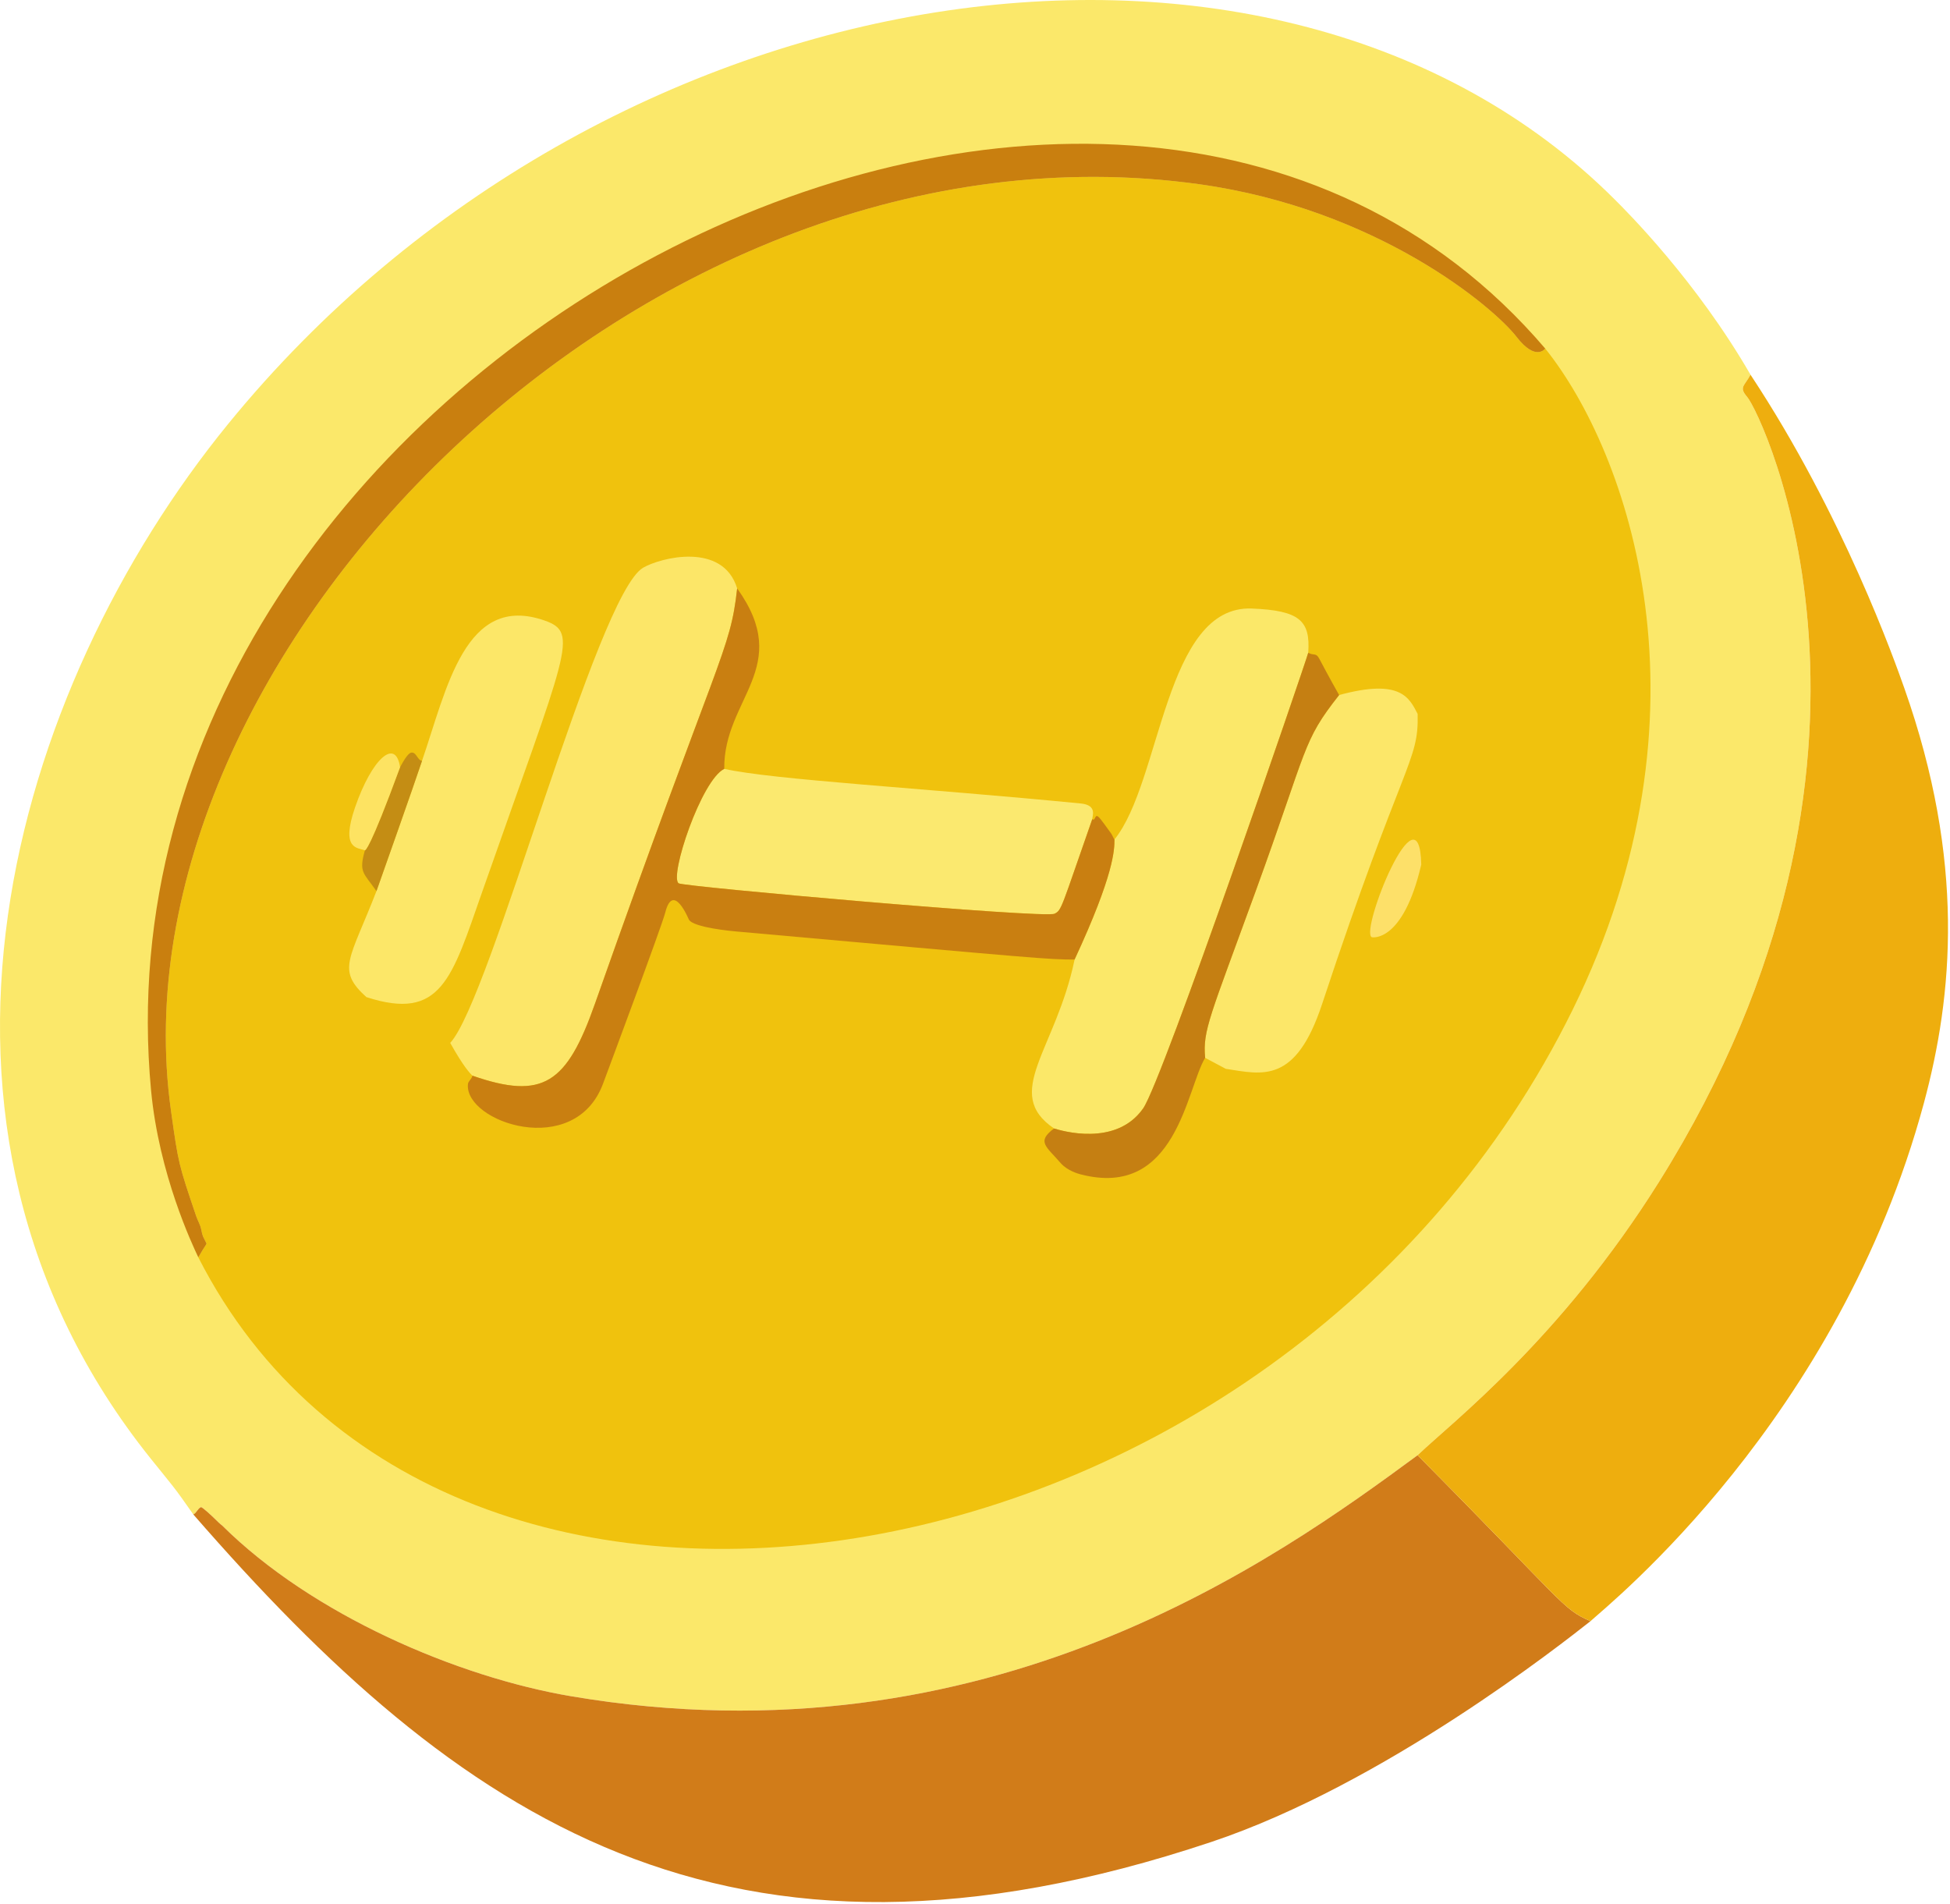
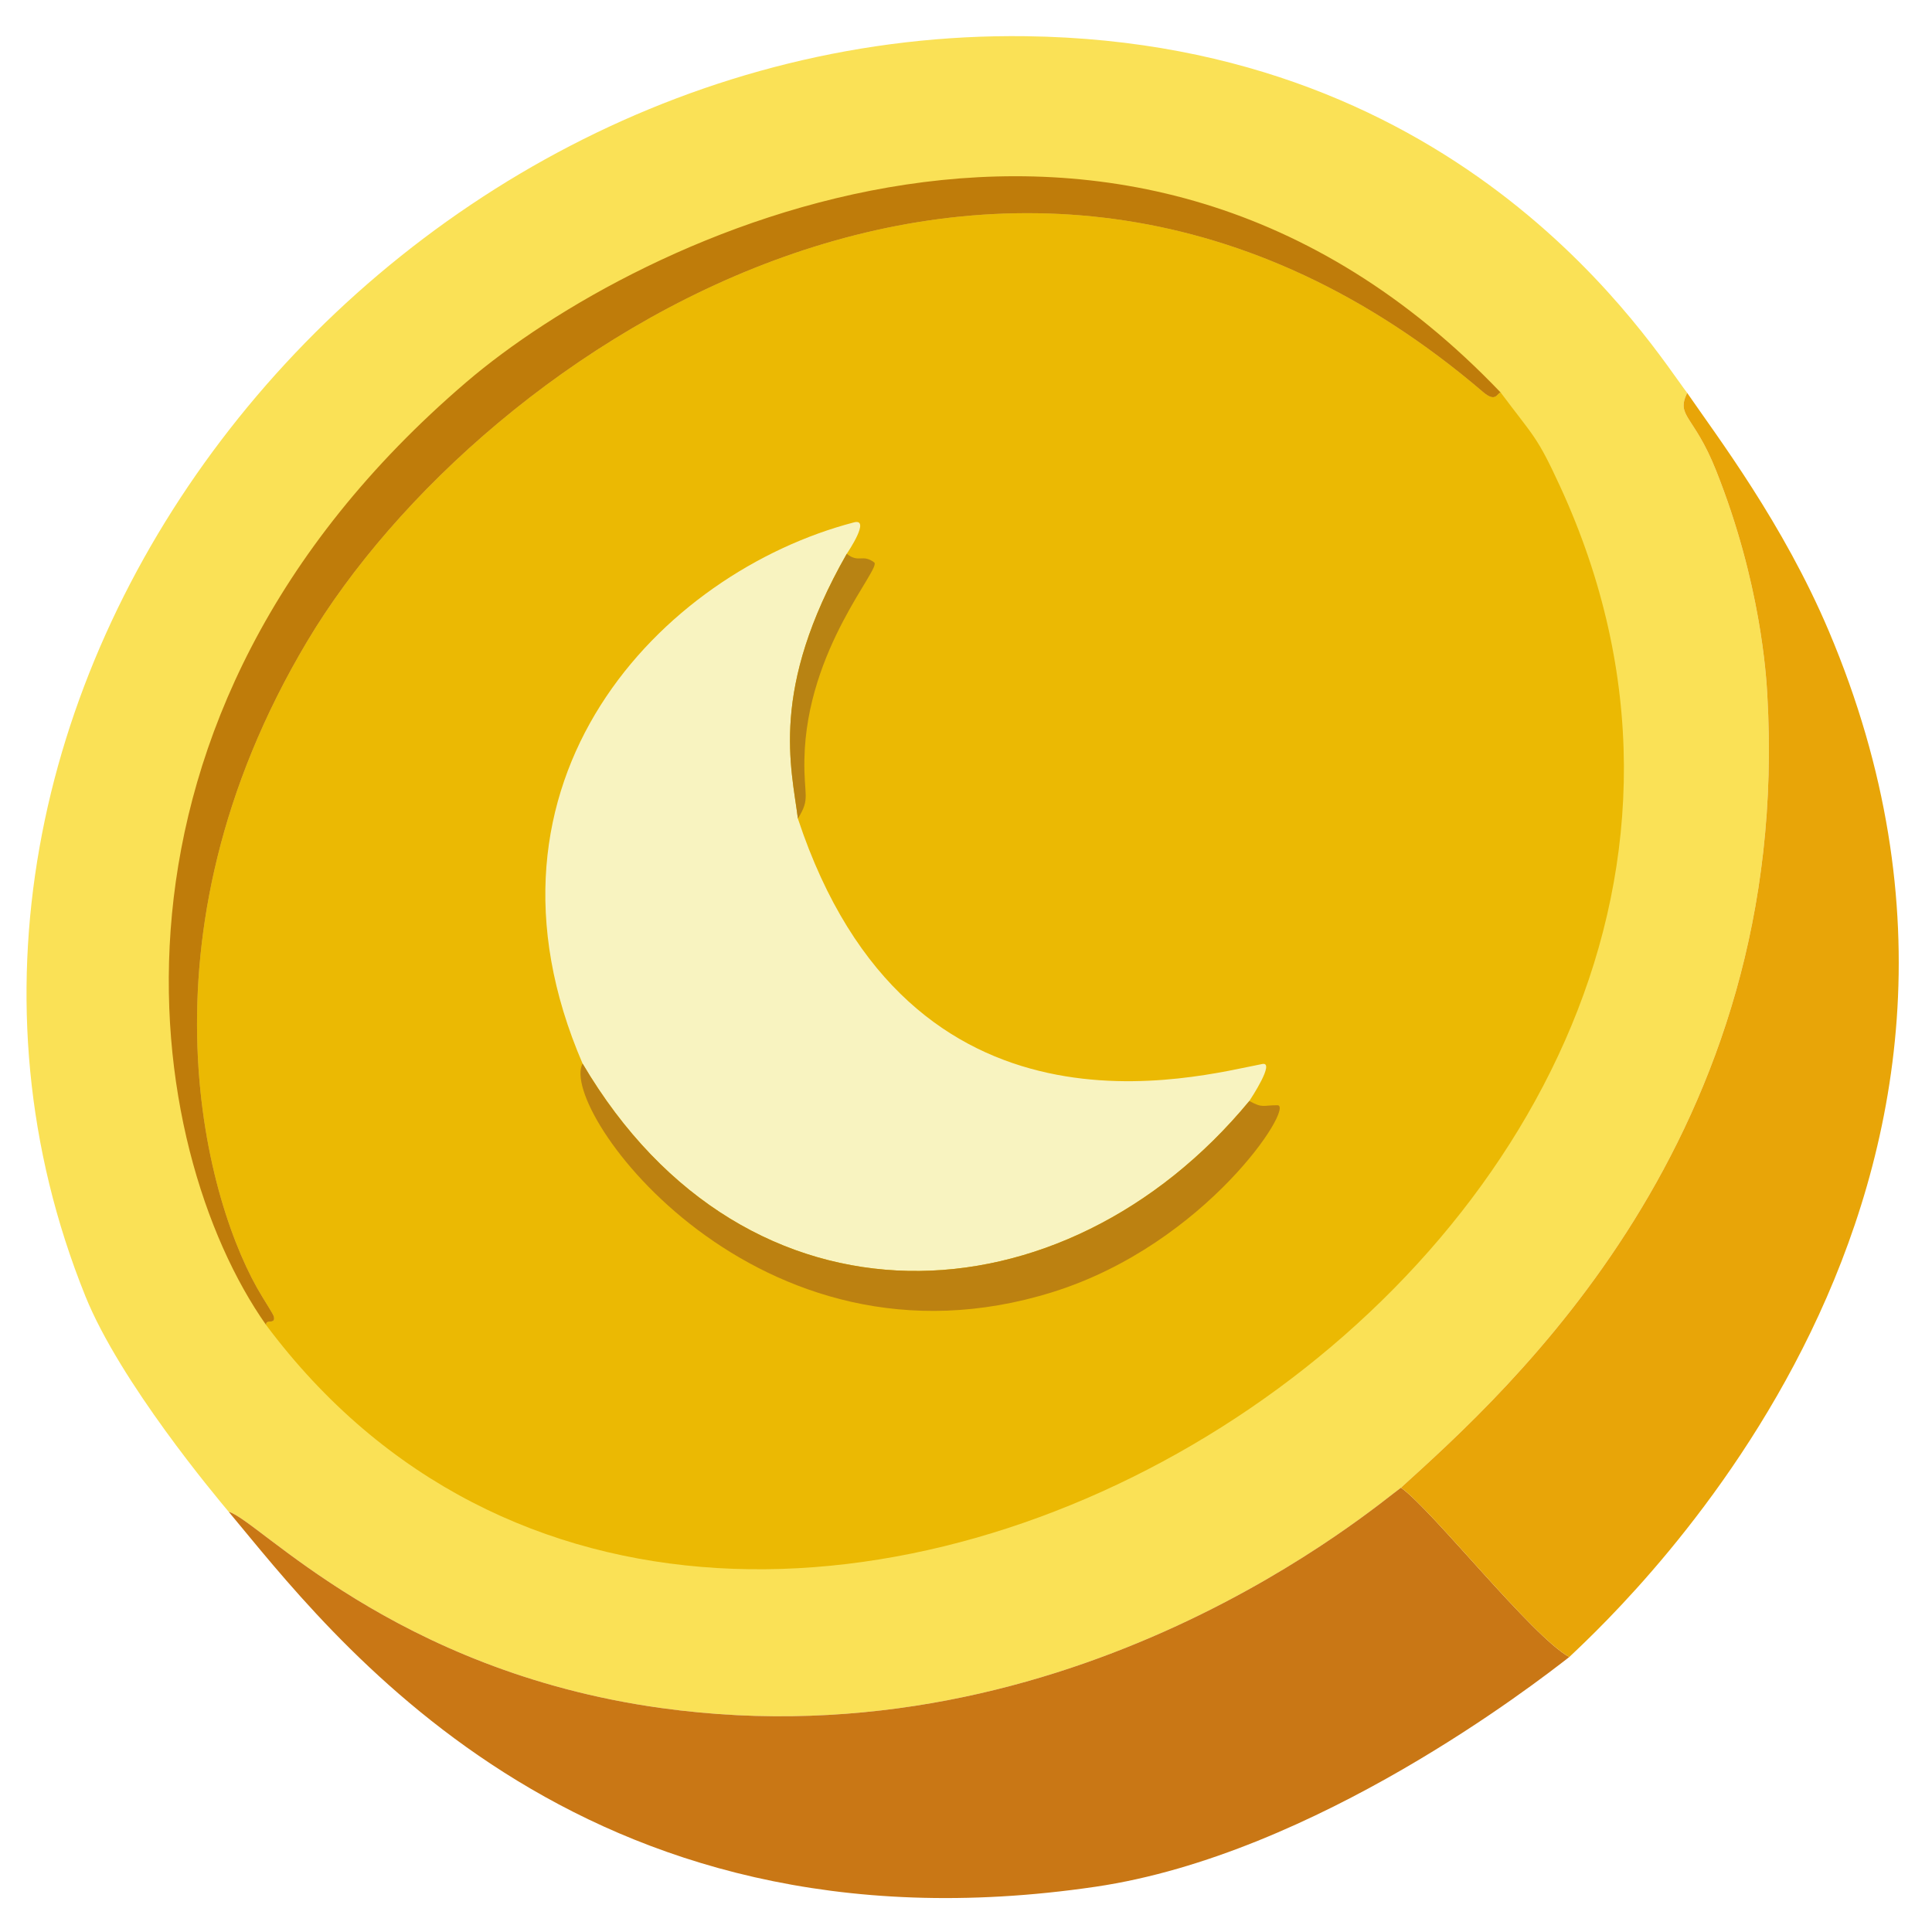
- <svg xmlns="http://www.w3.org/2000/svg" width="100%" height="100%" viewBox="0 0 295 288" version="1.1" xml:space="preserve" style="fill-rule:evenodd;clip-rule:evenodd;stroke-linejoin:round;stroke-miterlimit:2;">
-   <g transform="matrix(1,0,0,1,-20.15285,-14.58662)">
-     <g transform="matrix(1,0,0,1,-33.95599,-40.90346)">
-       <g id="coin3" transform="matrix(1,0,0,1,32,39)">
-         <path d="M286.931,73.18C285.983,74.927 285.143,75.052 286.422,76.535C288.711,79.19 313.436,130.858 273.103,195.256C258.14,219.146 241.726,231.688 236.563,236.639C215.194,252.362 171.74,283.776 108.566,273.108C91.356,270.202 69.34,260.801 55.698,247.249C55.619,247.17 55.606,247.246 54.665,246.311C54.321,245.969 52.684,244.414 52.5,244.495C52.015,244.707 51.84,245.383 51.354,245.595C48.293,241.198 48.261,241.33 44.917,237.159C4.419,186.633 23.865,120.787 56.635,80.61C113.489,10.906 215.218,-4.361 266.364,46.64C268.266,48.537 278.717,58.958 286.931,73.18Z" style="fill:rgb(251,232,106);" />
-         <path d="M255.883,69.231C268.446,84.916 282.256,124.069 260.019,169.251C216.048,258.589 89.307,279.695 52.111,206.702C53.24,204.715 53.413,204.738 53.328,204.561C52.815,203.499 52.765,203.608 52.551,202.484C52.414,201.765 52.009,201.122 51.774,200.428C49.13,192.585 49.117,192.677 47.967,184.452C38.381,115.915 119.552,32.666 203.52,44.358C230.416,48.103 248.026,62.916 251.54,67.456C254.456,71.223 255.843,69.234 255.883,69.231Z" style="fill:rgb(240,194,13);" />
-         <path d="M236.563,236.639C258.894,259.145 258.404,259.882 262.724,261.736C258.557,265.027 231.486,286.408 205.372,295.138C131.794,319.734 91.357,291.551 51.354,245.595C51.84,245.383 52.015,244.707 52.5,244.495C52.684,244.414 54.321,245.969 54.665,246.311C55.606,247.246 55.619,247.17 55.698,247.249C69.34,260.801 91.356,270.202 108.566,273.108C171.74,283.776 215.194,252.362 236.563,236.639Z" style="fill:rgb(209,124,25);" />
-         <path d="M286.931,73.18C300.945,94.372 308.795,116.616 310.201,120.601C319.455,146.824 317.561,167.072 313.148,183.403C300.207,231.298 265.725,259.003 262.724,261.736C258.404,259.882 258.894,259.145 236.563,236.639C241.726,231.688 258.14,219.146 273.103,195.256C313.436,130.858 288.711,79.19 286.422,76.535C285.143,75.052 285.983,74.927 286.931,73.18Z" style="fill:rgb(238,174,14);" />
-         <path d="M133.628,105.503C132.563,115.187 130.997,114.779 112.108,168.358C107.857,180.415 104.275,182.941 93.57,179.216C93.231,178.879 92.254,177.907 90.219,174.262C96.341,167.668 112.328,106.492 119.407,102.371C122.034,100.842 131.461,98.423 133.628,105.503Z" style="fill:rgb(252,230,104);" />
-         <path d="M255.883,69.231C255.843,69.234 254.456,71.223 251.54,67.456C248.026,62.916 230.416,48.103 203.52,44.358C119.552,32.666 38.381,115.915 47.967,184.452C49.117,192.677 49.13,192.585 51.774,200.428C52.009,201.122 52.414,201.765 52.551,202.484C52.765,203.608 52.815,203.499 53.328,204.561C53.413,204.738 53.24,204.715 52.111,206.702C51.212,204.805 46.161,194.153 44.963,181.451C34.627,71.925 189.408,-8.635 255.883,69.231Z" style="fill:rgb(201,127,15);" />
-         <path d="M220.02,115.244C219.578,116.892 198.021,179.93 195.047,184.17C190.921,190.054 182.623,187.528 181.566,187.206C173.671,181.823 181.847,175.323 184.674,161.65C190.691,148.693 190.701,145.014 190.705,143.483C197.785,134.776 198.281,108.003 211.501,108.55C218.713,108.849 220.37,110.37 220.02,115.244Z" style="fill:rgb(251,232,105);" />
-         <path d="M131.677,132.803C138.978,134.457 161.935,135.717 185.637,138.045C188.178,138.295 187.323,140.032 187.352,140.404C182.607,153.948 182.747,154.18 181.639,154.721C180.106,155.469 125.51,150.627 124.775,150.121C123.324,149.12 128.203,134.466 131.677,132.803Z" style="fill:rgb(251,233,111);" />
-         <path d="M133.628,105.503C142.201,117.462 131.544,122.156 131.677,132.803C128.203,134.466 123.324,149.12 124.775,150.121C125.51,150.627 180.106,155.469 181.639,154.721C182.747,154.18 182.607,153.948 187.352,140.404C187.837,140.772 187.718,139.635 188.217,140.013C188.422,140.169 188.539,140.258 190.188,142.557C190.394,142.844 190.499,143.195 190.705,143.483C190.701,145.014 190.691,148.693 184.674,161.65C180.567,161.636 180.582,161.614 133.508,157.405C132.918,157.352 127.02,156.825 126.33,155.613C126.244,155.464 123.936,149.802 122.74,154.577C122.26,156.493 114.105,178.37 113.336,180.432C109.042,191.95 92.359,186.251 92.898,180.5C92.944,180.019 93.525,179.697 93.57,179.216C104.275,182.941 107.857,180.415 112.108,168.358C130.997,114.779 132.563,115.187 133.628,105.503Z" style="fill:rgb(201,127,17);" />
-         <path d="M85.954,131.586C89.702,120.712 92.466,106.105 104.546,110.383C109.769,112.233 107.914,114.744 95.075,151.358C90.447,164.556 88.872,171.001 77.538,167.335C72.942,163.175 75.024,161.721 79.061,151.295C79.619,149.72 84.813,135.039 85.954,131.586Z" style="fill:rgb(252,231,104);" />
-         <path d="M224.693,121.636C234.069,119.086 235.316,122.1 236.574,124.491C236.758,131.875 234.356,131.356 222.119,168.381C218.1,180.543 213.087,179.033 207.546,178.183C206.505,177.628 205.465,177.073 204.424,176.518C204.04,172.358 205.151,170.336 212.055,151.343C220.081,129.261 219.078,128.757 224.693,121.636Z" style="fill:rgb(252,231,105);" />
-         <path d="M220.02,115.244C220.904,115.723 221.185,115.177 221.701,116.156C223.218,119.032 224.447,121.201 224.693,121.636C219.078,128.757 220.081,129.261 212.055,151.343C205.151,170.336 204.04,172.358 204.424,176.518C201.58,181.266 200.052,197.919 185.578,194.144C185.311,194.074 183.601,193.628 182.568,192.439C180.344,189.877 178.893,189.21 181.566,187.206C182.623,187.528 190.921,190.054 195.047,184.17C198.021,179.93 219.578,116.892 220.02,115.244Z" style="fill:rgb(197,127,18);" />
-         <path d="M85.954,131.586C84.813,135.039 79.619,149.72 79.061,151.295C77.091,148.498 76.366,148.471 77.311,145.133C77.4,145.046 77.942,145.309 82.63,132.556C83.841,130.285 84.254,130.321 84.484,130.34C85.124,130.395 85.314,131.532 85.954,131.586Z" style="fill:rgb(196,141,20);" />
-         <path d="M237.119,147.289C234.368,159.121 229.714,158.316 229.619,158.265C227.826,157.294 236.847,134.785 237.119,147.289Z" style="fill:rgb(253,224,105);" />
-         <path d="M82.63,132.556C77.942,145.309 77.4,145.046 77.311,145.133C76.225,144.694 73.597,145.084 75.833,138.601C78.352,131.298 81.961,128.018 82.63,132.556Z" style="fill:rgb(253,227,98);" />
-       </g>
-     </g>
+ <svg xmlns="http://www.w3.org/2000/svg" width="100%" height="100%" viewBox="0 0 287 287" version="1.1" xml:space="preserve" style="fill-rule:evenodd;clip-rule:evenodd;stroke-linejoin:round;stroke-miterlimit:2;">
+   <g transform="matrix(0.7978,0,0,0.7978,-268.4608,-257.0364)">
+     <path d="M650.652,395.335C648.529,399.774 651.883,399.374 656.012,409.728C664.373,430.697 665.374,448.072 665.571,451.494C670.317,533.915 617.327,581.066 597.36,599.189C592.966,602.307 536.571,650.933 459.545,640.209C409.683,633.267 384.502,605.078 379.094,603.686C376.617,600.731 358.87,579.558 352.405,563.54C307.744,452.889 406.142,327.325 527.495,328.922C609.584,330.002 644.21,386.922 650.652,395.335Z" style="fill:rgb(250,225,86);" />
+   </g>
+   <g transform="matrix(0.7978,0,0,0.7978,-268.4608,-257.0364)">
+     <path d="M615.94,395.282C622.187,403.653 622.629,403.267 627.003,412.77C691.791,553.51 474.357,687.066 386.065,568.915C385.896,567.711 387.72,568.845 387.53,567.493C387.481,567.14 387.477,567.112 385.321,563.614C375.041,546.939 360.655,497.031 393.7,441.605C426.123,387.222 525.206,320.464 612.676,395.195C615.11,397.275 615.283,395.264 615.94,395.282Z" style="fill:rgb(235,185,3);" />
+   </g>
+   <g transform="matrix(0.7978,0,0,0.7978,-268.4608,-257.0364)">
+     <path d="M494.169,425.298C479.734,450.611 483.875,465.061 485.07,474.605C505.936,537.666 559.477,522.588 571.555,520.296C573.978,519.836 569.45,526.696 569.129,527.184C534.682,568.904 475.573,572.152 444.979,520.221C422.211,467.441 459.784,428.776 495.504,419.45C498.66,418.626 494.437,424.9 494.169,425.298Z" style="fill:rgb(248,243,192);" />
+   </g>
+   <g transform="matrix(0.7978,0,0,0.7978,-268.4608,-257.0364)">
+     <path d="M597.36,599.189C603.169,603.291 621.776,626.931 628.702,630.72C622.513,635.535 581.471,667.463 540.499,673.493C443.598,687.753 397.623,625.853 379.094,603.686C384.502,605.078 409.683,633.267 459.545,640.209C536.571,650.933 592.966,602.307 597.36,599.189Z" style="fill:rgb(201,119,21);" />
+   </g>
+   <g transform="matrix(0.7978,0,0,0.7978,-268.4608,-257.0364)">
+     <path d="M650.652,395.335C656.269,403.505 668.539,419.643 677.03,439.694C721.077,543.709 640.177,619.911 628.702,630.72C621.776,626.931 603.169,603.291 597.36,599.189C617.327,581.066 670.317,533.915 665.571,451.494C665.374,448.072 664.373,430.697 656.012,409.728C651.883,399.374 648.529,399.774 650.652,395.335Z" style="fill:rgb(232,165,8);" />
+   </g>
+   <g transform="matrix(0.7978,0,0,0.7978,-268.4608,-257.0364)">
+     <path d="M615.94,395.282C615.283,395.264 615.11,397.275 612.676,395.195C525.206,320.464 426.123,387.222 393.7,441.605C360.655,497.031 375.041,546.939 385.321,563.614C387.477,567.112 387.481,567.14 387.53,567.493C387.72,568.845 385.896,567.711 386.065,568.915C362.919,536.082 350.012,456.091 423.345,393.324C455.012,366.221 545.695,321.711 615.94,395.282Z" style="fill:rgb(191,124,10);" />
+   </g>
+   <g transform="matrix(0.7978,0,0,0.7978,-268.4608,-257.0364)">
+     <path d="M444.979,520.221C475.573,572.152 534.682,568.904 569.129,527.184C571.672,528.595 571.663,527.952 574.371,527.978C577.681,528.01 561.123,553.796 532.564,562.749C477.568,579.991 440.328,528.822 444.979,520.221Z" style="fill:rgb(188,129,17);" />
+   </g>
+   <g transform="matrix(0.7978,0,0,0.7978,-268.4608,-257.0364)">
+     <path d="M494.169,425.298C496.422,427.089 497.05,425.264 499.274,426.897C500.712,427.953 486.688,442.907 486.282,463.493C486.144,470.536 487.468,470.737 485.07,474.605C483.875,465.061 479.734,450.611 494.169,425.298Z" style="fill:rgb(184,131,19);" />
  </g>
</svg>
